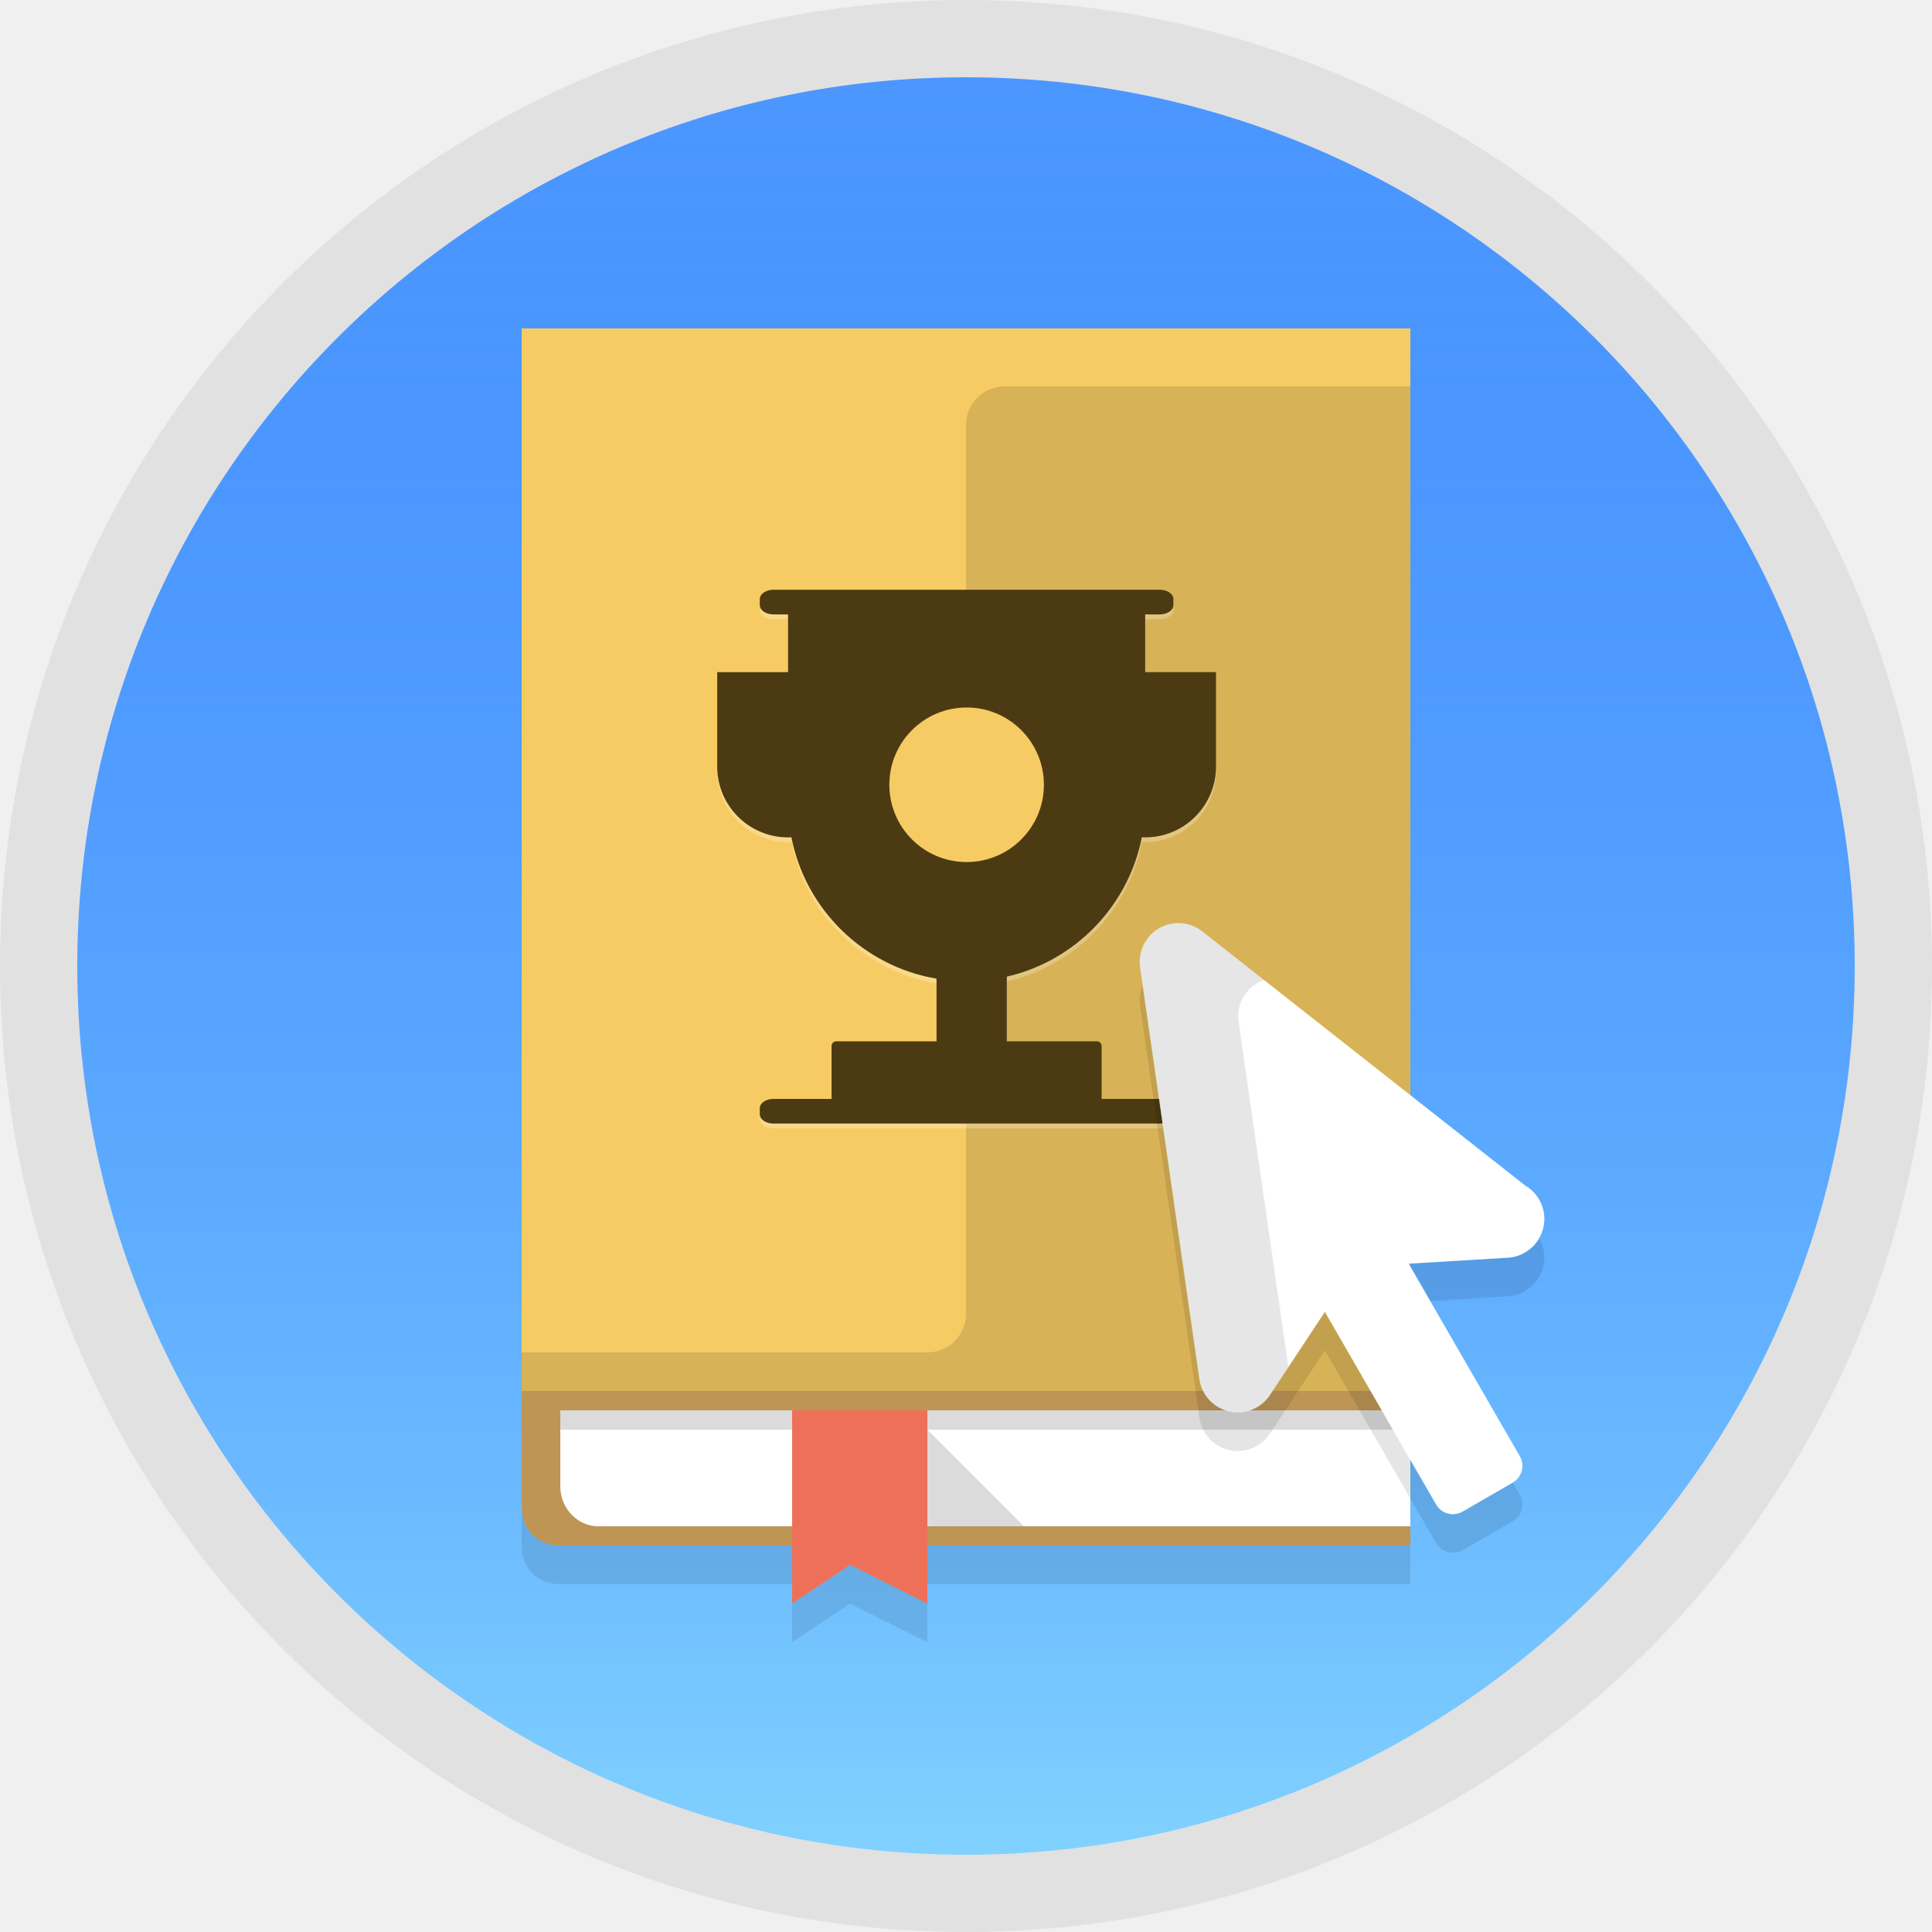
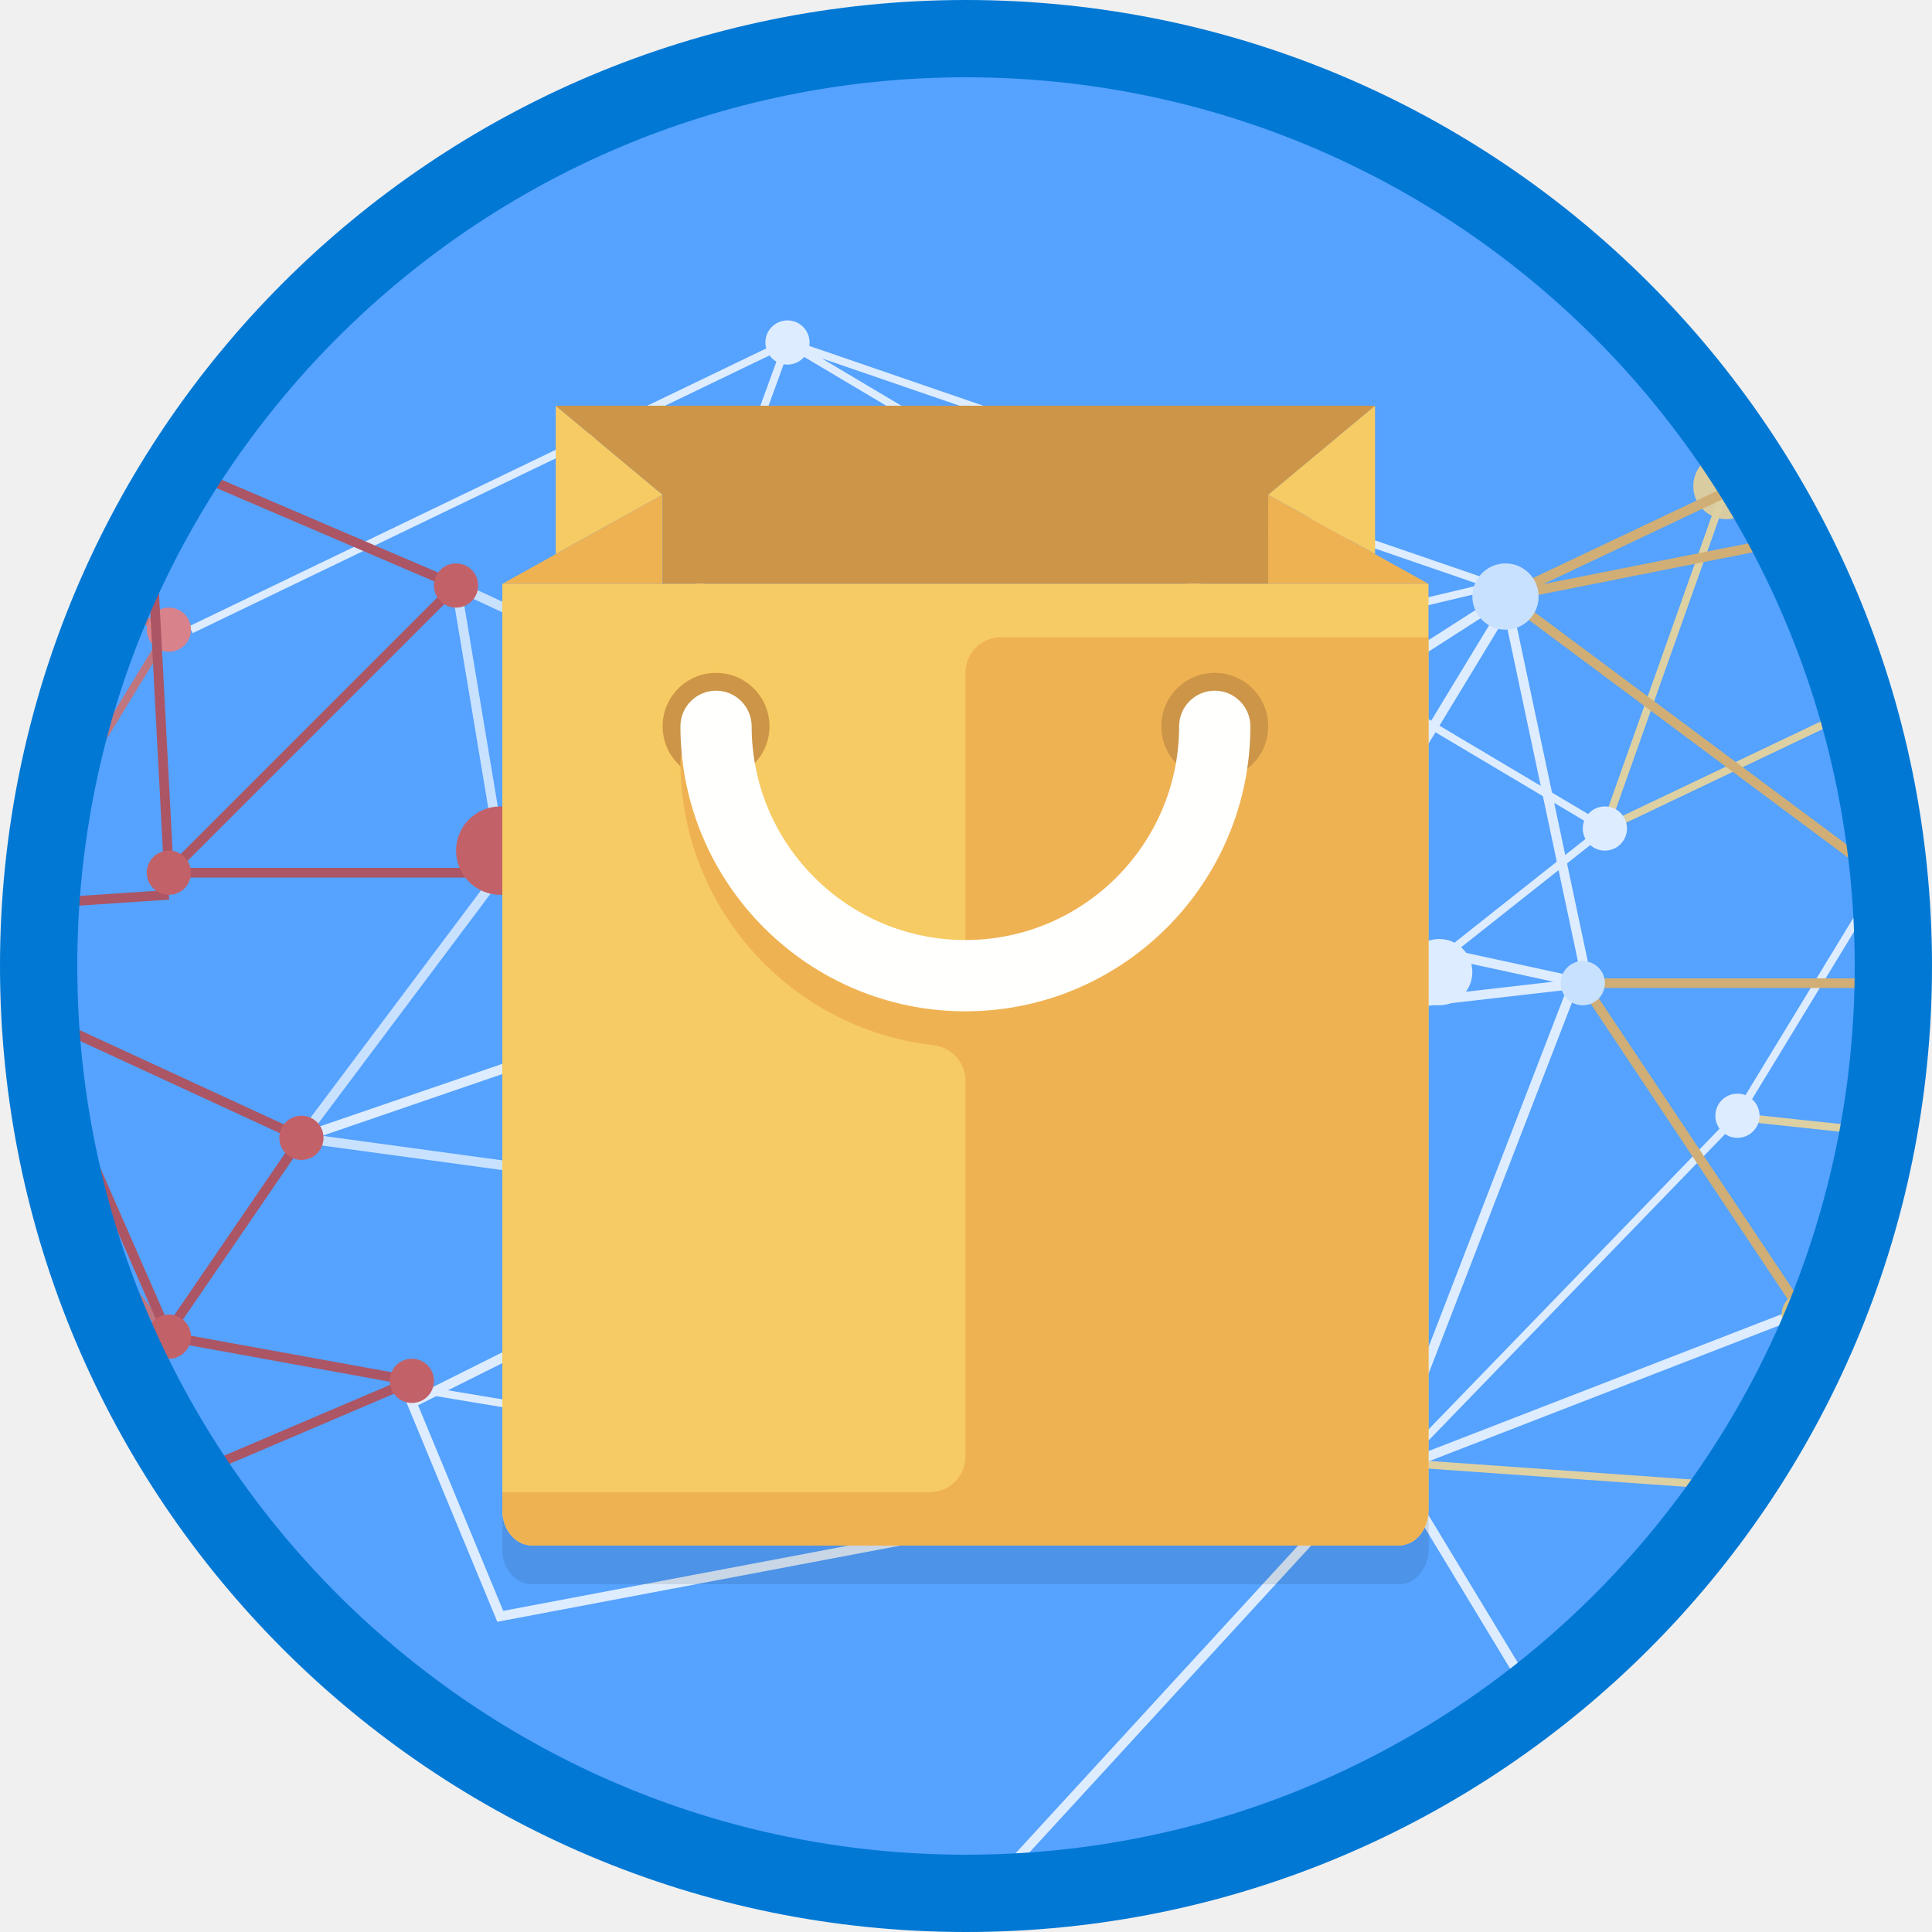
<svg xmlns="http://www.w3.org/2000/svg" xmlns:xlink="http://www.w3.org/1999/xlink" width="100px" height="100px" viewBox="0 0 100 100" version="1.1">
  <defs>
-     <linearGradient x1="50%" y1="100%" x2="50%" y2="3.061617e-15%" id="linearGradient-1">
-       <stop stop-color="#FFFFFF" stop-opacity="0.738" offset="0%" />
-       <stop stop-color="#000000" stop-opacity="0.151" offset="100%" />
-     </linearGradient>
-     <rect id="path-2" x="0" y="0" width="96" height="96" rx="48" />
-     <filter x="-8.3%" y="-5.9%" width="116.7%" height="111.8%" filterUnits="objectBoundingBox" id="filter-4">
+     <rect id="path-1" x="0" y="0" width="96" height="96" rx="48" />
+     <filter x="-8.3%" y="-6.8%" width="116.7%" height="113.6%" filterUnits="objectBoundingBox" id="filter-3">
      <feOffset dx="0" dy="2" in="SourceAlpha" result="shadowOffsetOuter1" />
      <feColorMatrix values="0 0 0 0 0   0 0 0 0 0   0 0 0 0 0  0 0 0 0.096 0" type="matrix" in="shadowOffsetOuter1" result="shadowMatrixOuter1" />
      <feMerge>
        <feMergeNode in="shadowMatrixOuter1" />
        <feMergeNode in="SourceGraphic" />
      </feMerge>
    </filter>
-     <path d="M3.789,1.332 L3.034,1.332 C2.643,1.332 2.326,1.116 2.326,0.849 L2.326,0.816 L2.326,0.539 C2.326,0.272 2.643,0.056 3.034,0.056 L22.511,0.056 L23.03,0.056 C23.42,0.056 23.736,0.272 23.736,0.539 L23.736,0.849 C23.736,1.116 23.42,1.332 23.03,1.332 L22.275,1.332 L22.275,4.319 L25.941,4.319 L25.941,9.208 C25.941,11.232 24.3,12.873 22.275,12.873 C22.217,12.873 22.158,12.872 22.101,12.869 C21.398,16.438 18.641,19.269 15.113,20.081 L15.113,23.428 L19.776,23.428 C19.911,23.428 20.022,23.538 20.022,23.675 L20.022,26.409 L22.511,26.409 L23.03,26.409 C23.42,26.409 23.736,26.626 23.736,26.893 L23.736,27.202 C23.736,27.47 23.42,27.686 23.03,27.686 L3.034,27.686 C2.643,27.686 2.326,27.47 2.326,27.202 L2.326,27.17 L2.326,26.893 C2.326,26.626 2.643,26.409 3.034,26.409 L6.041,26.409 L6.041,23.675 C6.041,23.538 6.152,23.428 6.288,23.428 L11.474,23.428 L11.474,20.185 C7.696,19.544 4.7,16.613 3.963,12.869 C3.905,12.872 3.847,12.873 3.789,12.873 C1.764,12.873 0.122,11.232 0.122,9.208 L0.122,4.319 L3.789,4.319 L3.789,1.332 Z" id="path-5" />
-     <filter x="-0.5%" y="-0.5%" width="101.0%" height="101.8%" filterUnits="objectBoundingBox" id="filter-6">
-       <feOffset dx="0" dy="0.25" in="SourceAlpha" result="shadowOffsetOuter1" />
-       <feColorMatrix values="0 0 0 0 1   0 0 0 0 1   0 0 0 0 1  0 0 0 0.249 0" type="matrix" in="shadowOffsetOuter1" />
-     </filter>
-     <filter x="-13.3%" y="-11.1%" width="126.7%" height="122.2%" filterUnits="objectBoundingBox" id="filter-7">
-       <feOffset dx="0" dy="2" in="SourceAlpha" result="shadowOffsetOuter1" />
-       <feColorMatrix values="0 0 0 0 0   0 0 0 0 0   0 0 0 0 0  0 0 0 0.103 0" type="matrix" in="shadowOffsetOuter1" result="shadowMatrixOuter1" />
-       <feMerge>
-         <feMergeNode in="shadowMatrixOuter1" />
-         <feMergeNode in="SourceGraphic" />
-       </feMerge>
-     </filter>
-     <path d="M24.748,24.446 L16.847,4.693 C16.544,3.934 15.807,3.436 14.99,3.436 C14.173,3.436 13.436,3.934 13.133,4.693 L5.133,24.693 C4.825,25.464 5.025,26.345 5.635,26.908 C6.248,27.471 7.141,27.595 7.884,27.225 L14.99,23.672 L22.095,27.225 C22.38,27.367 22.685,27.436 22.99,27.436 C22.997,27.435 23.004,27.435 23.009,27.436 C24.115,27.436 25.009,26.54 25.009,25.436 C25.009,25.076 24.915,24.738 24.748,24.446" id="path-8" />
-     <filter x="-12.5%" y="-10.4%" width="125.0%" height="120.8%" filterUnits="objectBoundingBox" id="filter-9">
-       <feOffset dx="3" dy="5" in="SourceAlpha" result="shadowOffsetInner1" />
-       <feComposite in="shadowOffsetInner1" in2="SourceAlpha" operator="arithmetic" k2="-1" k3="1" result="shadowInnerInner1" />
-       <feColorMatrix values="0 0 0 0 0   0 0 0 0 0   0 0 0 0 0  0 0 0 0.098 0" type="matrix" in="shadowInnerInner1" />
-     </filter>
  </defs>
  <g id="Badges" stroke="none" stroke-width="1" fill="none" fill-rule="evenodd">
-     <g id="Special-Badges" transform="translate(-50, -860)">
-       <g id="Special-Badges/generic-badge" transform="translate(50, 860)">
+     <g id="Define-an-AI-strategy-to-create-business-value" transform="translate(-50, -660)">
+       <g id="Define-an-AI-strategy-to-create-business-value/tranform-your-business-processes-in-retail-with-ai" transform="translate(50, 660)">
        <g id="Mask" transform="translate(2, 2)">
-           <mask id="mask-3" fill="white">
-             <use xlink:href="#path-2" />
+           <mask id="mask-2" fill="white">
+             <use xlink:href="#path-1" />
          </mask>
-           <g id="BG">
-             <use fill="#55A2FF" xlink:href="#path-2" />
-             <use fill-opacity="0.75" fill="url(#linearGradient-1)" style="mix-blend-mode: overlay;" xlink:href="#path-2" />
-           </g>
-           <g id="Book-1" filter="url(#filter-4)" mask="url(#mask-3)">
-             <g transform="translate(24, 14)" id="Book">
-               <g transform="translate(0.167481, 0.387536)">
-                 <path d="M0.833,55.612 L0.833,61.612 C0.84,62.807 1.671,63.615 2.833,63.612 L46.833,63.612 L46.833,55.612 L0.833,55.612 Z" id="Shape" fill="#BE9555" fill-rule="nonzero" />
-                 <path d="M2.833,56.612 L2.833,60.612 C2.867,61.718 3.753,62.615 4.788,62.612 L46.833,62.612 L46.833,56.612 L2.833,56.612 Z" id="Shape" fill="#FFFFFF" fill-rule="nonzero" />
-                 <polygon id="Shape" fill="#4F4D52" fill-rule="nonzero" opacity="0.2" points="2.833 56.612 2.833 57.612 46.833 57.612 46.833 56.612" />
-                 <polygon id="Shape" fill="#4F4D52" fill-rule="nonzero" opacity="0.2" points="20.833 56.612 26.833 62.612 20.833 62.612" />
-                 <polygon id="Shape" fill="#EF6F59" fill-rule="nonzero" points="21.833 66.612 17.833 64.612 14.833 66.612 14.833 56.612 21.833 56.612" />
-                 <polygon id="Shape" fill="#F7CB64" fill-rule="nonzero" points="46.833 55.612 0.833 55.612 0.833 0.612 46.833 0.612" />
-                 <path d="M23.833,51.612 C23.833,52.716 22.938,53.612 21.833,53.612 L0.833,53.612 L0.833,55.612 L46.833,55.612 L46.833,3.612 L25.833,3.612 C24.727,3.612 23.833,4.507 23.833,5.612 L23.833,51.612 Z" id="Fill-361" fill-opacity="0.127" fill="#000000" />
+           <use id="BG" fill="#55A2FF" xlink:href="#path-1" />
+           <g id="AI---network" opacity="0.8" mask="url(#mask-2)">
+             <g transform="translate(-39, -6)">
+               <g id="yellow-under" stroke="none" stroke-width="1" fill="none" fill-rule="evenodd" transform="translate(110.0637, 0)">
+                 <circle id="Oval" fill="#F9D788" cx="16.295" cy="29.16" r="1.715" />
+                 <circle id="Oval" fill="#F9D788" cx="20.297" cy="81.19" r="1.144" />
+                 <polyline id="Path-184" stroke="#FFDC8B" stroke-width="0.4" points="14.58 86.907 20.297 81.19 2.25347004e-15 79.754" />
+                 <polyline id="Path-185" stroke="#FFDC8B" stroke-width="0.4" points="50.029 85.764 59.177 66.324 16.295 61.75" />
+                 <polyline id="Path-187" stroke="#FFDC8B" stroke-width="0.4" points="15.723 28.588 22.584 1.144 32.876 35.449 16.295 29.16 10.006 46.884 34.02 35.449" />
+                 <path d="M108.887,24.014 L22.584,1.144" id="Path-188" stroke="#FFDC8B" stroke-width="0.4" />
+                 <polyline id="Path-191" stroke="#FFDC8B" stroke-width="0.4" points="50.601 85.764 21.441 81.19 59.177 66.324" />
              </g>
+               <g id="green-under" stroke="none" stroke-width="1" fill="none" fill-rule="evenodd" transform="translate(46.88426, 20.58333)">
+                 <polyline id="Path-181" stroke="#FFFFFF" stroke-width="0.4" points="0 16.009 30.875 1.144 73.185 26.301 45.741 48.028 37.164 37.736 45.741 28.588 21.727 24.586 67.468 13.722 30.875 1.144 21.727 26.301" />
+                 <polyline id="Path-182" stroke="#FFFFFF" stroke-width="0.4" points="12.579 55.461 32.019 58.696 45.741 48.028" />
+                 <polyline id="Path-183" stroke="#FFFFFF" stroke-width="0.4" points="62.894 58.891 80.046 41.167 96.056 14.866" />
+                 <circle id="Oval" fill="#A1D978" cx="21.727" cy="25.157" r="1.144" />
+                 <circle id="Oval" fill="#A1D978" cx="45.741" cy="48.028" r="1.144" />
+                 <circle id="Oval" fill="#FFFFFF" cx="64.609" cy="33.734" r="1.715" />
+                 <circle id="Oval" fill="#FFFFFF" cx="73.185" cy="26.301" r="1.144" />
+                 <circle id="Oval" fill="#FFFFFF" cx="80.046" cy="41.167" r="1.144" />
+                 <circle id="Oval" fill="#FFFFFF" cx="32.019" cy="58.319" r="1.144" />
+                 <circle id="Oval" fill="#FFFFFF" cx="30.875" cy="1.144" r="1.144" />
+               </g>
+               <g id="red-under-" stroke="none" stroke-width="1" fill="none" fill-rule="evenodd" transform="translate(0, 18.2963)">
+                 <polyline id="Path-177" stroke="#D96B5F" stroke-width="0.4" points="0 53.551 16.581 57.748 2.287 34.306 33.203 38.722 33.162 38.88 45.741 18.296 0 1.123" />
+                 <polyline id="Path-180" stroke="#D96B5F" stroke-width="0.4" points="16.581 57.176 33.162 38.88 45.741 54.889 16.581 58.319" />
+                 <circle id="Oval" fill="#F97B6E" cx="45.741" cy="18.296" r="1.144" />
+               </g>
+               <polyline id="Path-151" stroke="#C2423D" stroke-width="0.5" fill="none" points="24.014 70.898 37.736 56.032 28.588 51.458 22.87 41.167 44.597 27.444 45.741 49.171" />
+               <polygon id="Path-152" stroke="#C2423D" stroke-width="0.5" fill="none" points="37.736 84.62 52.602 62.894 37.736 56.032 24.014 70.898" />
+               <polyline id="Path-153" stroke="#C2423D" stroke-width="0.5" fill="none" points="29.731 87.661 58.319 75.472 45.741 73.185 24.014 70.898 38.308 56.032" />
+               <path d="M37.736,54.889 L45.741,73.185" id="Path-154" stroke="#C2423D" stroke-width="0.5" fill="none" />
+               <path d="M28.588,51.458 L44.597,27.444" id="Path-155" stroke="#C2423D" stroke-width="0.5" fill="none" />
+               <path d="M45.741,50.315 L28.588,51.458" id="Path-156" stroke="#C2423D" stroke-width="0.5" fill="none" />
+               <path d="M60.606,34.306 L44.597,27.444" id="Path-158" stroke="#C2423D" stroke-width="0.5" fill="none" />
+               <polyline id="Path-159" stroke="#C2423D" stroke-width="0.5" fill="none" points="60.606 34.306 45.741 49.171 62.894 49.171" />
+               <polygon id="Path-160" stroke="#E5F1FF" stroke-width="0.5" fill="none" points="92.625 49.171 60.606 34.306 62.894 48.028" />
+               <polygon id="Path-161" stroke="#E5F1FF" stroke-width="0.5" fill="none" points="52.602 62.894 62.894 49.171 84.049 58.891 77.759 66.324" />
+               <polyline id="Path-162" stroke="#FFFFFE" stroke-width="0.5" fill="none" points="52.602 62.894 92.625 49.171 114.924 34.877 118.926 53.745 109.206 78.903 84.049 58.891 77.759 66.324" />
+               <polygon id="Path-163" stroke="#FFFFFE" stroke-width="0.5" fill="none" points="88 102 109.206 78.903 62.894 87.661 58.319 76.616 78.903 66.324 109.206 78.903" />
+               <polygon id="Path-164" stroke="#FFFFFE" stroke-width="0.5" fill="none" points="118.926 54.889 84.049 58.891 92.625 49.171" />
+               <path d="M114.924,35.449 L105.204,51.458" id="Path-165" stroke="#FFFFFE" stroke-width="0.5" fill="none" />
+               <polyline id="Path-166" stroke="#EFB252" stroke-width="0.5" fill="none" points="147.514 19.44 114.924 34.877 141.796 54.889 160.664 26.301" />
+               <polygon id="Path-167" stroke="#EFB252" stroke-width="0.5" fill="none" points="147.514 19.44 160.95 25.729 114.924 34.877 143.83 21.185" />
+               <polygon id="Path-168" stroke="#EFB252" stroke-width="0.5" fill="none" points="118.926 54.889 141.796 54.889 130.361 72.042" />
+               <polyline id="Path-169" stroke="#FFFFFE" stroke-width="0.5" fill="none" points="126.931 99.492 116.639 92.323 109.206 80.046 130.361 71.847 120.212 89.253 140.653 87.661" />
+               <polyline id="Path-170" stroke="#EFB252" stroke-width="0.5" fill="none" points="189.824 51.458 130.361 72.042 141.796 87.661" />
+               <circle id="Oval" stroke="none" fill="#DF5142" fill-rule="evenodd" cx="37.736" cy="56.032" r="1.144" />
+               <circle id="Oval" stroke="none" fill="#DF5142" fill-rule="evenodd" cx="45.741" cy="49.171" r="1.144" />
+               <circle id="Oval" stroke="none" fill="#DF5142" fill-rule="evenodd" cx="44.597" cy="27.444" r="1.144" />
+               <circle id="Oval" stroke="none" fill="#DF5142" fill-rule="evenodd" cx="45.741" cy="73.185" r="1.144" />
+               <circle id="Oval" stroke="none" fill="#DF5142" fill-rule="evenodd" cx="52.602" cy="62.894" r="1.144" />
+               <circle id="Oval" stroke="none" fill="#DF5142" fill-rule="evenodd" cx="60.606" cy="34.306" r="1.144" />
+               <circle id="Oval" stroke="none" fill="#DF5142" fill-rule="evenodd" cx="62.894" cy="48.028" r="2.287" />
+               <circle id="Oval" stroke="none" fill="#87BF5F" fill-rule="evenodd" cx="77.759" cy="66.324" r="1.144" />
+               <circle id="Oval" stroke="none" fill="#DF5142" fill-rule="evenodd" cx="37.736" cy="84.62" r="1.144" />
+               <circle id="Oval" stroke="none" fill="#DF5142" fill-rule="evenodd" cx="58.319" cy="75.472" r="1.144" />
+               <circle id="Oval" stroke="none" fill="#87BF5F" fill-rule="evenodd" cx="84.049" cy="58.891" r="1.715" />
+               <circle id="Oval" stroke="none" fill="#87BF5F" fill-rule="evenodd" cx="92.625" cy="49.171" r="1.144" />
+               <circle id="Oval" stroke="none" fill="#E5F1FF" fill-rule="evenodd" cx="105.204" cy="51.458" r="1.144" />
+               <circle id="Oval" stroke="none" fill="#E5F1FF" fill-rule="evenodd" cx="118.926" cy="54.889" r="1.144" />
+               <circle id="Oval" stroke="none" fill="#E5F1FF" fill-rule="evenodd" cx="109.206" cy="79.475" r="1.715" />
+               <circle id="Oval" stroke="none" fill="#F7CB64" fill-rule="evenodd" cx="130.361" cy="72.042" r="1.144" />
+               <circle id="Oval" stroke="none" fill="#E5F1FF" fill-rule="evenodd" cx="114.924" cy="34.877" r="1.715" />
            </g>
          </g>
-           <g id="Trophey" mask="url(#mask-3)">
-             <g transform="translate(35, 28.46969)">
-               <g id="Combined-Shape" fill="none">
-                 <use fill="black" fill-opacity="1" filter="url(#filter-6)" xlink:href="#path-5" />
-                 <use fill="#4C3B12" fill-rule="evenodd" xlink:href="#path-5" />
-               </g>
-               <circle id="Oval" fill="#F7CB64" fill-rule="evenodd" cx="13.032" cy="10.15" r="4" />
-             </g>
-           </g>
-           <g id="Group-8" filter="url(#filter-7)" mask="url(#mask-3)">
-             <g transform="translate(49, 41)">
-               <rect id="Rectangle" fill="#FFFFFF" fill-rule="evenodd" transform="translate(20, 24.09644) rotate(-30) translate(-20, -24.09644) " x="17.5" y="12.096" width="5" height="24" rx="1" />
-               <g id="Fill-188" fill="none" transform="translate(15, 15.43619) rotate(-30) translate(-15, -15.43619) ">
-                 <use fill="#FFFFFF" fill-rule="evenodd" xlink:href="#path-8" />
-                 <use fill="black" fill-opacity="1" filter="url(#filter-9)" xlink:href="#path-8" />
-               </g>
+           <g id="Shopping" filter="url(#filter-3)" mask="url(#mask-2)">
+             <g transform="translate(24, 19)">
+               <polyline id="Fill-763" fill="#F7CB64" points="8.297 4.609 2.766 0 2.766 7.679 8.297 4.609" />
+               <polyline id="Fill-764" fill="#EFB252" points="8.297 9.219 0 9.219 8.297 4.609 8.297 9.219" />
+               <polyline id="Fill-765" fill="#CC9547" points="39.641 0 2.766 0 8.297 4.609 8.297 9.219 39.641 9.219 39.641 4.609 45.172 0 39.641 0" />
+               <polyline id="Fill-766" fill="#F7CB64" points="39.641 4.609 45.172 0 45.172 7.679 39.641 4.609" />
+               <polyline id="Fill-767" fill="#EFB252" points="39.641 9.219 47.938 9.219 39.641 4.609 39.641 9.219" />
+               <path d="M0,9.219 L0,57.175 C0,58.078 0.587,59 1.601,59 L46.336,59 C47.35,59 47.938,58.078 47.938,57.175 L47.938,9.219 L0,9.219" id="Fill-768" fill="#F7CB64" />
+               <path d="M13.828,16.594 C13.828,18.124 12.59,19.359 11.062,19.359 C9.535,19.359 8.297,18.124 8.297,16.594 C8.297,15.063 9.535,13.828 11.062,13.828 C12.59,13.828 13.828,15.063 13.828,16.594" id="Fill-769" fill="#CC9547" />
+               <path d="M23.969,13.828 L23.969,31.344 C16.298,31.344 9.982,25.453 9.288,17.967 C9.247,18.115 9.219,18.272 9.219,18.438 C9.219,25.997 14.942,32.256 22.285,33.095 C23.235,33.197 23.969,33.971 23.969,34.93 L23.969,54.391 C23.969,55.405 23.144,56.234 22.125,56.234 L0,56.234 L0,57.175 C0,58.078 0.587,59 1.601,59 L46.336,59 C47.35,59 47.938,58.078 47.938,57.175 L47.938,11.984 L25.812,11.984 C24.794,11.984 23.969,12.814 23.969,13.828" id="Fill-770" fill="#EFB252" />
+               <path d="M39.641,16.594 C39.641,18.124 38.403,19.359 36.875,19.359 C35.347,19.359 34.109,18.124 34.109,16.594 C34.109,15.063 35.347,13.828 36.875,13.828 C38.403,13.828 39.641,15.063 39.641,16.594" id="Fill-771" fill="#CC9547" />
+               <path d="M23.969,31.344 C15.836,31.344 9.219,24.725 9.219,16.594 C9.219,15.58 10.045,14.75 11.062,14.75 C12.08,14.75 12.906,15.58 12.906,16.594 C12.906,22.697 17.869,27.656 23.969,27.656 C30.069,27.656 35.031,22.697 35.031,16.594 C35.031,15.58 35.856,14.75 36.875,14.75 C37.893,14.75 38.719,15.58 38.719,16.594 C38.719,24.725 32.102,31.344 23.969,31.344" id="Fill-772" fill="#FFFFFE" />
            </g>
          </g>
        </g>
-         <rect id="Azure-Border" stroke="#E1E1E1" stroke-width="4" x="2" y="2" width="96" height="96" rx="48" />
+         <g id="Azure-Border" stroke="#0078D4" stroke-width="4">
+           <rect x="2" y="2" width="96" height="96" rx="48" />
+         </g>
      </g>
    </g>
  </g>
</svg>
